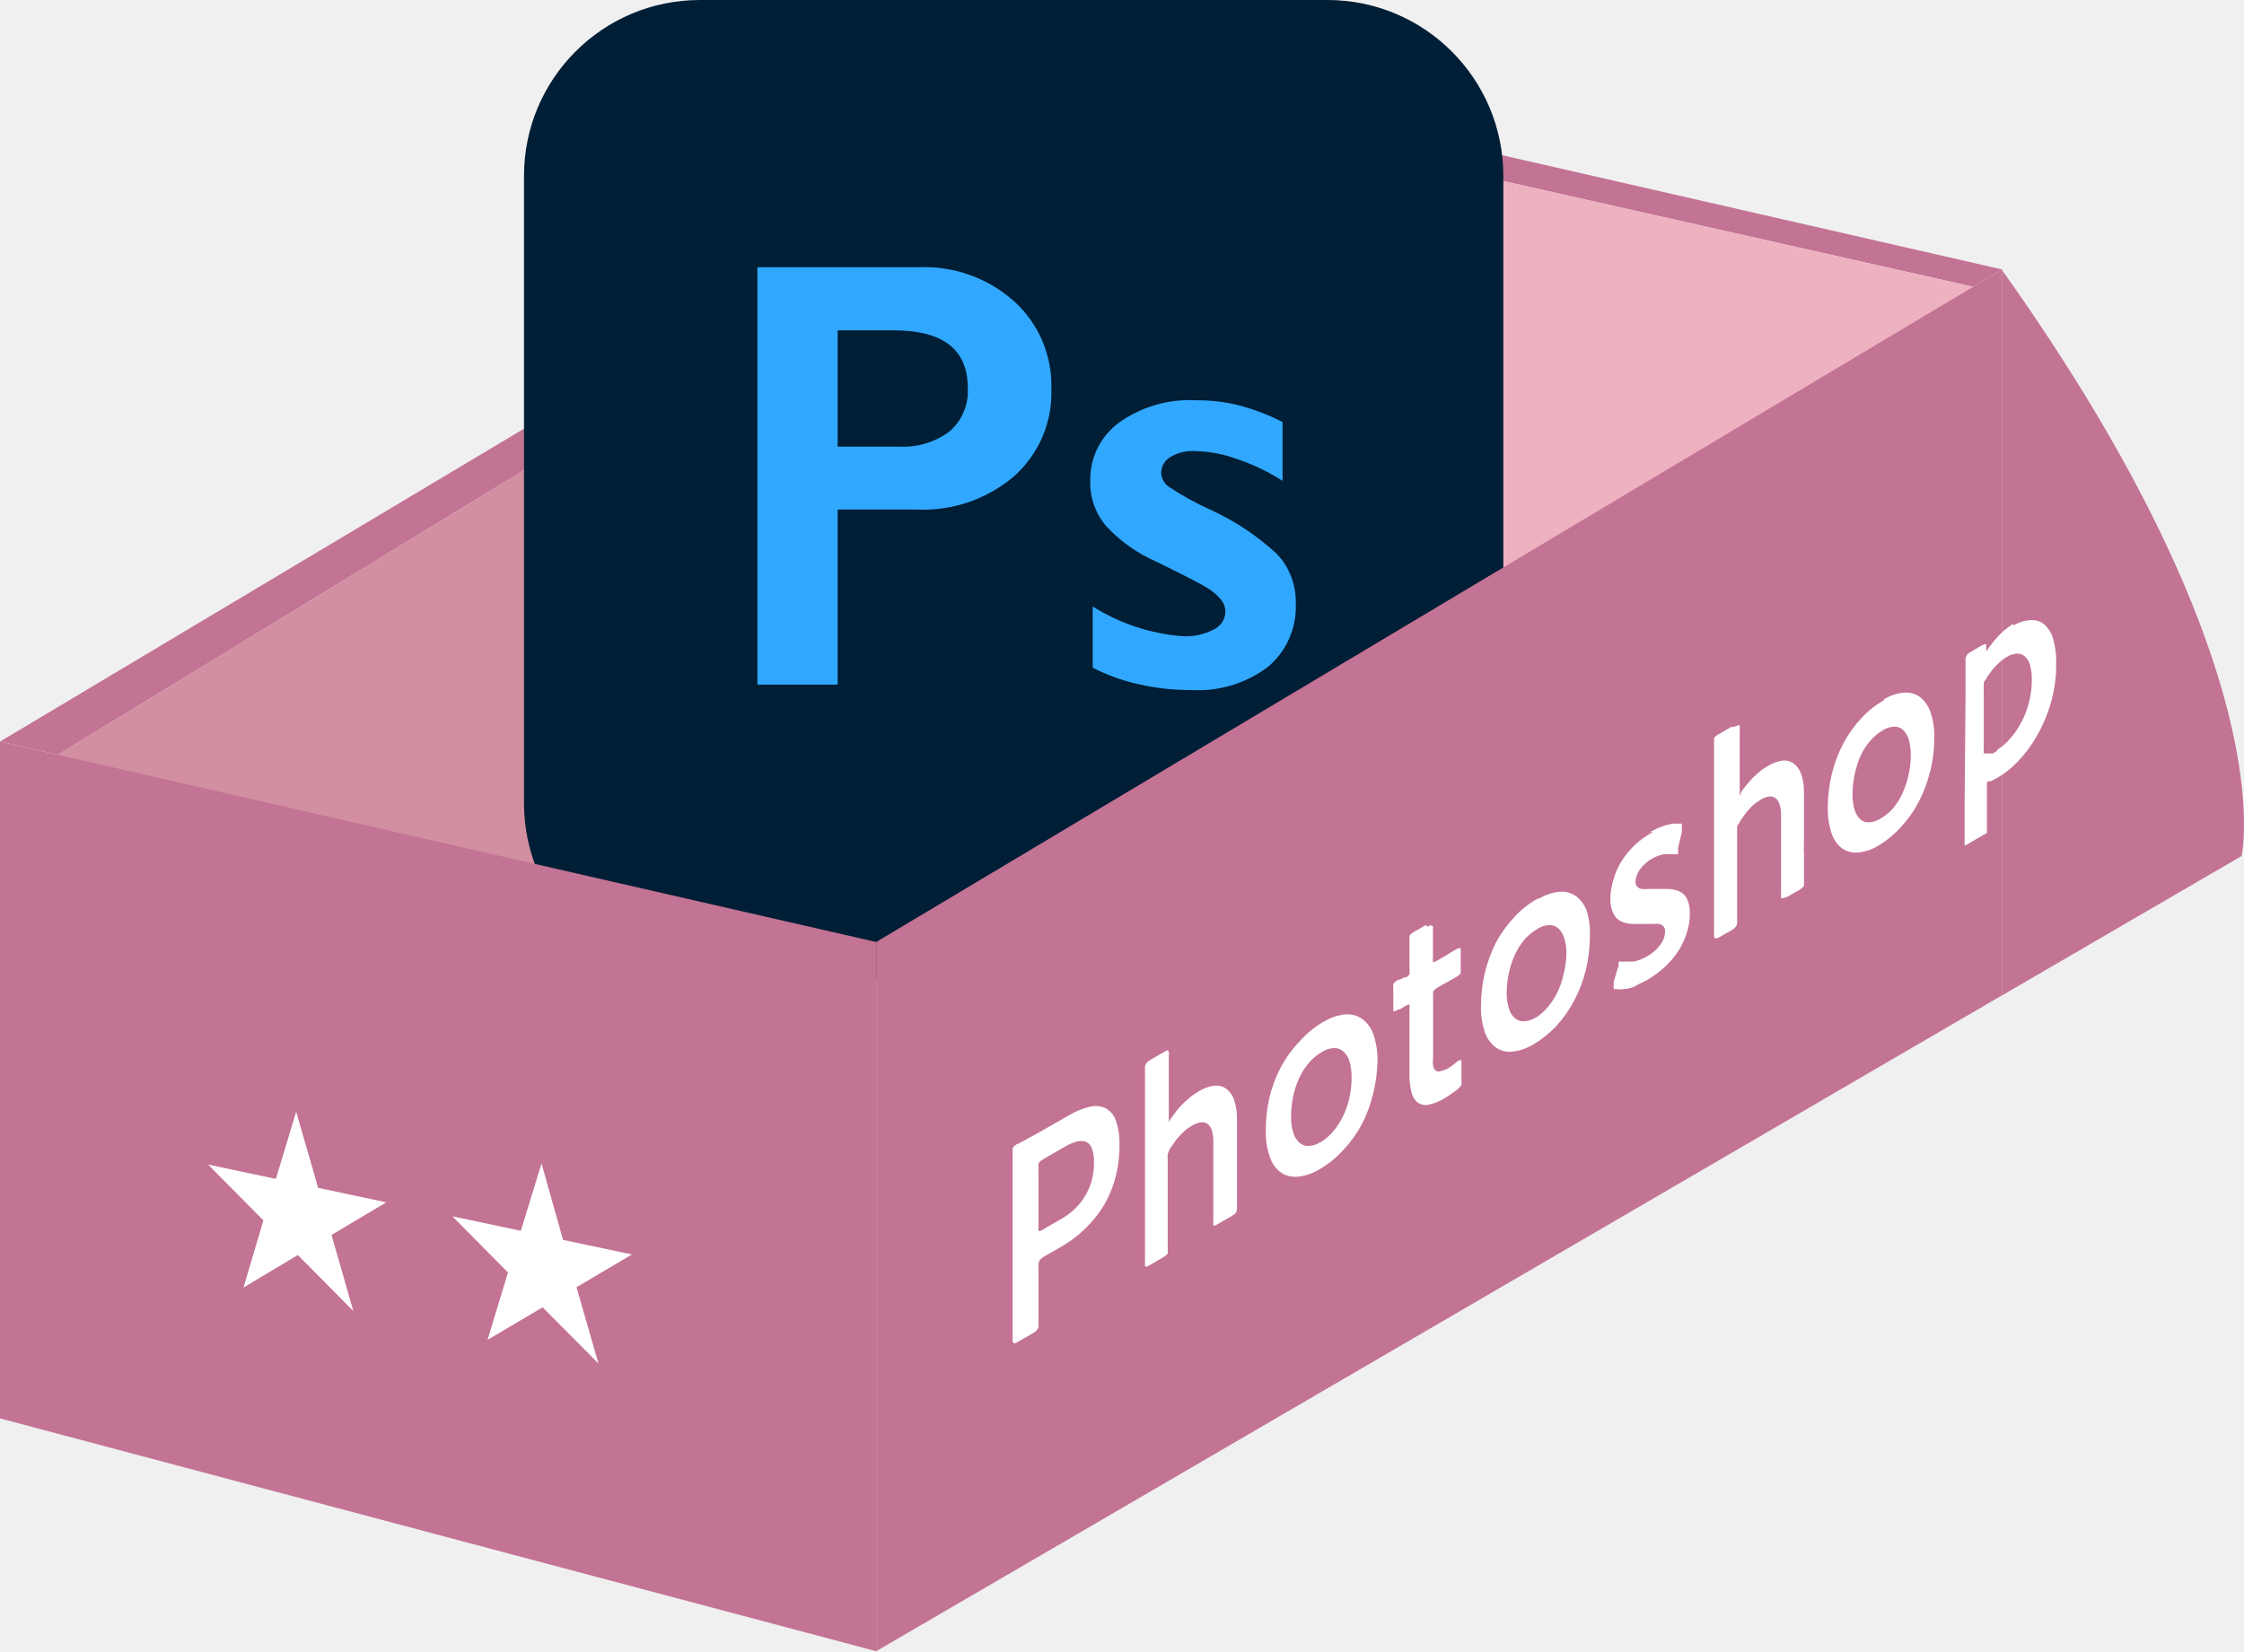
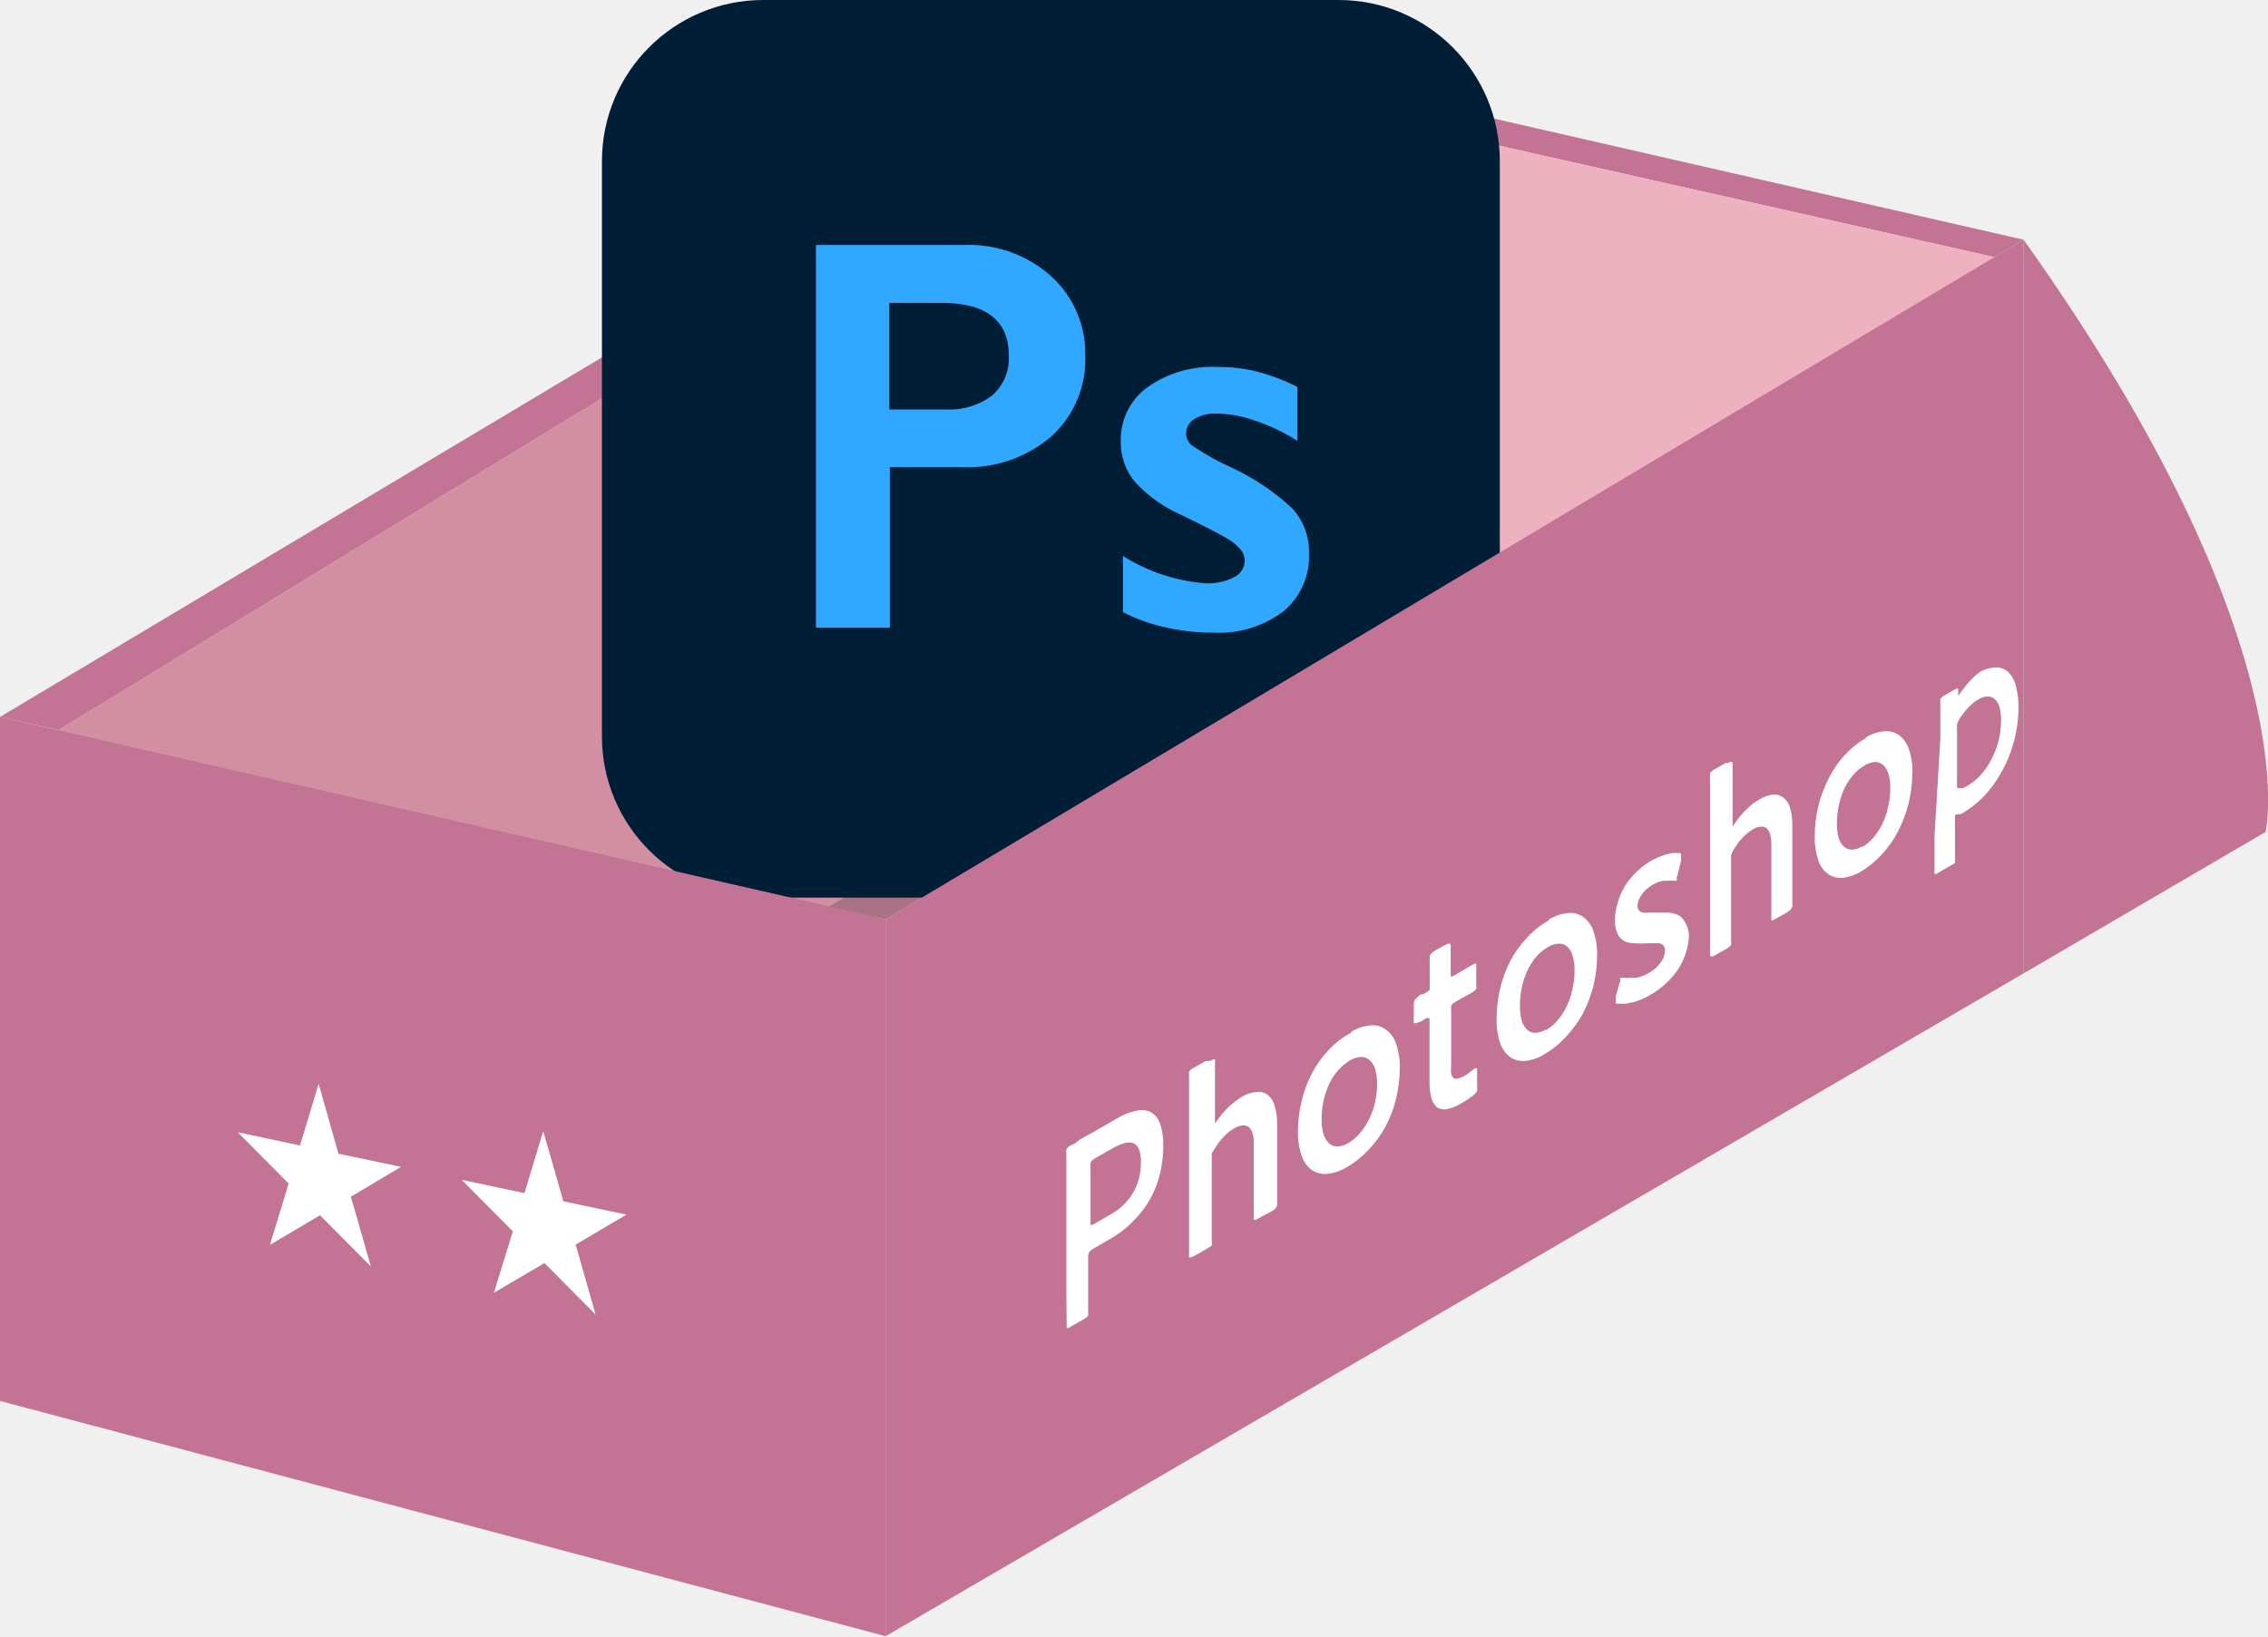
- <svg xmlns="http://www.w3.org/2000/svg" viewBox="0 0 120.55 88.73">
+ <svg xmlns="http://www.w3.org/2000/svg" viewBox="0 0 132.89 95.9">
  <defs>
    <style>.cls-1{fill:none;}.cls-2{fill:#c37394;}.cls-3{fill:#d18fa1;}.cls-4{fill:#eeb1c0;}.cls-5{fill:#aa7285;}.cls-6{fill:#001e36;}.cls-7{fill:#31a8ff;}.cls-8{isolation:isolate;}.cls-9{clip-path:url(#clip-path);}.cls-10{fill:#fff;}.cls-11{clip-path:url(#clip-path-2);}</style>
    <clipPath id="clip-path">
-       <polygon class="cls-1" points="33.99 73.67 11.25 68.8 11.13 58.73 33.92 63.54 33.99 73.67" />
+       <polygon class="cls-1" points="62.53 80.83 62.4 66.91 118.64 34.67 118.49 48.29 62.53 80.83" />
    </clipPath>
    <clipPath id="clip-path-2">
-       <polygon class="cls-1" points="54.42 75.19 54.28 61.26 110.53 29.02 110.38 42.64 54.42 75.19" />
+       <polygon class="cls-1" points="36.74 77.44 14.01 72.57 13.89 62.51 36.67 67.32 36.74 77.44" />
    </clipPath>
  </defs>
  <g id="レイヤー_2" data-name="レイヤー 2">
    <g id="About_Me" data-name="About Me">
      <g id="Photoshop">
-         <polygon class="cls-2" points="107.56 14.48 60.49 3.72 0 39.85 3.11 40.56 60.9 5.26 106 15.41 107.56 14.48" />
-         <polygon class="cls-3" points="60.9 5.26 60.9 39.85 3.11 74.38 3.11 40.56 60.9 5.26" />
-         <polygon class="cls-4" points="60.9 39.85 106 50 106 15.41 60.9 5.26 60.9 39.85" />
-         <polygon class="cls-5" points="60.9 39.85 43.91 50 47.07 50.62 64.06 40.56 60.9 39.85" />
-         <rect class="cls-6" x="28.15" width="52.61" height="52.61" rx="9.45" />
-         <path class="cls-7" d="M49.36,14.36a7.23,7.23,0,0,1,5.12,1.83,6.1,6.1,0,0,1,2,4.69,6,6,0,0,1-2,4.71,7.53,7.53,0,0,1-5.25,1.79H45v9.41H40.69V14.36ZM48.29,24a4.16,4.16,0,0,0,2.7-.8,2.85,2.85,0,0,0,1-2.35c0-2.07-1.32-3.1-4-3.1H45V24Z" />
-         <path class="cls-7" d="M64.26,21.51a9.18,9.18,0,0,1,2.33.28,11.58,11.58,0,0,1,2.31.89v3.16a10.93,10.93,0,0,0-2.41-1.16,7,7,0,0,0-2.29-.44,2.32,2.32,0,0,0-1.33.32,1,1,0,0,0-.49.91,1,1,0,0,0,.4.68A15.39,15.39,0,0,0,65,27.38a13.54,13.54,0,0,1,3.61,2.4,3.74,3.74,0,0,1,1,2.65,4.2,4.2,0,0,1-1.5,3.41A6.23,6.23,0,0,1,64,37.08a12.46,12.46,0,0,1-3-.35,10.42,10.42,0,0,1-2.3-.85V32.59a10.58,10.58,0,0,0,4.86,1.6,3.27,3.27,0,0,0,1.64-.36,1.08,1.08,0,0,0,.63-.95,1.05,1.05,0,0,0-.23-.65,2.89,2.89,0,0,0-.67-.59c-.3-.2-1.24-.69-2.81-1.46a8.06,8.06,0,0,1-2.68-1.89,3.59,3.59,0,0,1-.87-2.41,3.79,3.79,0,0,1,1.56-3.18A6.52,6.52,0,0,1,64.26,21.51Z" />
-         <polygon class="cls-2" points="47.07 88.73 0 76.22 0 39.85 47.07 50.62 47.07 88.73" />
-         <polygon class="cls-2" points="47.07 50.62 47.07 88.73 107.56 53.48 107.56 14.48 47.07 50.62" />
-         <path class="cls-2" d="M107.55,53.49,120.42,46s2.35-10.11-12.87-31.49" />
+         <polygon class="cls-2" points="118.57 14.05 66.68 2.18 0 42.02 3.43 42.8 67.14 3.88 116.86 15.07 118.57 14.05" />
+         <polygon class="cls-3" points="67.14 3.88 67.14 42.02 3.43 80.08 3.43 42.8 67.14 3.88" />
+         <polygon class="cls-4" points="67.14 42.02 116.86 53.21 116.86 15.07 67.14 3.88 67.14 42.02" />
+         <polygon class="cls-5" points="67.14 42.02 48.41 53.21 51.89 53.88 70.62 42.8 67.14 42.02" />
+         <rect class="cls-6" x="35.27" width="52.61" height="52.61" rx="9.45" />
+         <path class="cls-7" d="M56.48,14.36a7.21,7.21,0,0,1,5.11,1.83,6.11,6.11,0,0,1,2,4.69,6.07,6.07,0,0,1-2,4.71,7.53,7.53,0,0,1-5.25,1.79H52.14v9.41H47.81V14.36ZM55.4,24a4.17,4.17,0,0,0,2.71-.8,2.88,2.88,0,0,0,1-2.35q0-3.11-4-3.1h-3V24Z" />
+         <path class="cls-7" d="M71.38,21.51a9.11,9.11,0,0,1,2.32.28,11.89,11.89,0,0,1,2.32.89v3.16a11.15,11.15,0,0,0-2.41-1.16,7,7,0,0,0-2.3-.44,2.32,2.32,0,0,0-1.33.32,1,1,0,0,0-.48.91.92.92,0,0,0,.4.68,14.8,14.8,0,0,0,2.2,1.23,13.62,13.62,0,0,1,3.6,2.4,3.75,3.75,0,0,1,1,2.65,4.18,4.18,0,0,1-1.51,3.41,6.23,6.23,0,0,1-4.08,1.24,12.32,12.32,0,0,1-3-.35,10.33,10.33,0,0,1-2.31-.85V32.59a10.57,10.57,0,0,0,4.87,1.6,3.29,3.29,0,0,0,1.64-.36,1.08,1.08,0,0,0,.62-.95,1,1,0,0,0-.22-.65,3,3,0,0,0-.68-.59c-.3-.2-1.23-.69-2.81-1.46a8.06,8.06,0,0,1-2.68-1.89,3.59,3.59,0,0,1-.87-2.41,3.79,3.79,0,0,1,1.56-3.18A6.55,6.55,0,0,1,71.38,21.51Z" />
+         <polygon class="cls-2" points="51.89 95.9 0 82.11 0 42.02 51.89 53.88 51.89 95.9" />
+         <polygon class="cls-2" points="51.89 53.88 51.89 95.9 118.57 57.05 118.57 14.05 51.89 53.88" />
+         <path class="cls-2" d="M118.57,57.05l14.18-8.29s2.6-11.14-14.18-34.71" />
+         <g class="cls-8">
+           <g class="cls-9">
+             <path class="cls-10" d="M64.19,71.7a.67.67,0,0,1-.18.08.11.11,0,0,1-.11,0,.19.19,0,0,1,0-.11,1.09,1.09,0,0,1,0-.22l0-2.89a1.7,1.7,0,0,1,0-.24.38.38,0,0,1,0-.16A.41.41,0,0,1,64,68l.18-.12,1.14-.65A2.6,2.6,0,0,1,65.9,67a.85.85,0,0,1,.5,0,.63.63,0,0,1,.33.35,1.86,1.86,0,0,1,.12.75,3.66,3.66,0,0,1-.12,1,3.33,3.33,0,0,1-.37.86,3.64,3.64,0,0,1-.55.68,3.42,3.42,0,0,1-.69.51l-.93.54m-1.45-4.57a1.11,1.11,0,0,0-.16.12.45.45,0,0,0-.1.14.78.78,0,0,0,0,.18,1.55,1.55,0,0,0,0,.23c0,.21,0,.43,0,.65s0,.44,0,.65,0,.43,0,.63,0,.4,0,.59l0,4.64v1.6c0,.27,0,.51,0,.69v.34a.9.9,0,0,0,0,.18.12.12,0,0,0,0,.08.2.2,0,0,0,.11,0l.16-.09.74-.42.17-.11.1-.12a.58.58,0,0,0,0-.14,1.21,1.21,0,0,0,0-.2v-.33c0-.18,0-.42,0-.68s0-.55,0-.83,0-.54,0-.76v-.34a.92.92,0,0,1,0-.24.43.43,0,0,1,.05-.16.41.41,0,0,1,.1-.13l.18-.12.93-.54a6,6,0,0,0,1.41-1.09,5.8,5.8,0,0,0,1-1.33,6,6,0,0,0,.56-1.51,6.51,6.51,0,0,0,.17-1.59,3.63,3.63,0,0,0-.19-1.26,1.28,1.28,0,0,0-.54-.67,1.33,1.33,0,0,0-.85-.08,3.68,3.68,0,0,0-1.14.46l-1.2.69-.47.26-.5.28L63,67l-.21.11" />
+             <path class="cls-10" d="M70.63,62.19l-.69.39a1.11,1.11,0,0,0-.16.11.41.41,0,0,0-.11.12.46.46,0,0,0,0,.14,1.21,1.21,0,0,0,0,.2v.26c0,.15,0,.33,0,.53s0,.42,0,.64,0,.41,0,.58l0,6.24v1.23c0,.2,0,.39,0,.53v.26a.92.92,0,0,0,0,.19.12.12,0,0,0,0,.08.12.12,0,0,0,.1,0A.63.63,0,0,0,70,73.6l.68-.39.17-.11A.53.53,0,0,0,71,73a.34.34,0,0,0,0-.14.62.62,0,0,0,0-.2s0-.12,0-.26,0-.32,0-.52,0-.42,0-.63,0-.42,0-.58l0-2.59c0-.08,0-.15,0-.22s0-.13,0-.19,0-.12.08-.19l.13-.22c.09-.14.18-.26.27-.38a2.8,2.8,0,0,1,.28-.31,3.08,3.08,0,0,1,.27-.25,2.2,2.2,0,0,1,.28-.18,1.22,1.22,0,0,1,.5-.18.5.5,0,0,1,.36.1.72.72,0,0,1,.22.36,1.89,1.89,0,0,1,.07.57l0,2.23c0,.17,0,.37,0,.58v.64c0,.2,0,.39,0,.53v.27a.9.9,0,0,0,0,.18.12.12,0,0,0,0,.08h.1l.17-.09L74.5,71a.83.83,0,0,0,.17-.11.33.33,0,0,0,.1-.11.39.39,0,0,0,.06-.15,1.21,1.21,0,0,0,0-.2v-.26c0-.14,0-.32,0-.52s0-.42,0-.63,0-.41,0-.58V65.76a3.27,3.27,0,0,0-.16-1,1.2,1.2,0,0,0-.41-.61A1,1,0,0,0,73.6,64a2,2,0,0,0-.83.28c-.14.09-.29.19-.42.29a4.36,4.36,0,0,0-.4.35,4.73,4.73,0,0,0-.37.4l-.33.44-.06.09,0,.07,0,0,0,0h0s0,0,0,0a.64.64,0,0,1,0-.09V63.17c0-.2,0-.39,0-.53v-.27a.44.44,0,0,0,0-.18.11.11,0,0,0,0-.09.15.15,0,0,0-.11,0,.59.59,0,0,0-.16.08" />
+             <path class="cls-10" d="M79,67a1.36,1.36,0,0,1-.62.2.75.75,0,0,1-.49-.17,1.21,1.21,0,0,1-.33-.53,2.66,2.66,0,0,1-.12-.86,5.29,5.29,0,0,1,.1-1.06,4.68,4.68,0,0,1,.32-1,3.46,3.46,0,0,1,.52-.82,3,3,0,0,1,.72-.61,1.31,1.31,0,0,1,.63-.2.69.69,0,0,1,.5.17,1.12,1.12,0,0,1,.34.52,3.06,3.06,0,0,1,.12.88,4.83,4.83,0,0,1-.12,1.08,4.65,4.65,0,0,1-.35,1,4.19,4.19,0,0,1-.53.81A2.88,2.88,0,0,1,79,67m.16-6.47a5,5,0,0,0-1.3,1,6.21,6.21,0,0,0-1,1.4,6.78,6.78,0,0,0-.6,1.65,7.45,7.45,0,0,0-.21,1.77,4.09,4.09,0,0,0,.23,1.42,1.68,1.68,0,0,0,.6.82,1.39,1.39,0,0,0,.91.21,2.79,2.79,0,0,0,1.14-.4,5.49,5.49,0,0,0,1.25-1,6.15,6.15,0,0,0,1-1.37,6.79,6.79,0,0,0,.62-1.63,7.73,7.73,0,0,0,.22-1.81,4.11,4.11,0,0,0-.22-1.42,1.71,1.71,0,0,0-.61-.84,1.32,1.32,0,0,0-.9-.23,2.54,2.54,0,0,0-1.14.39" />
+             <path class="cls-10" d="M84.73,55.35l-.64.36a1.11,1.11,0,0,0-.16.11.33.33,0,0,0-.1.11.39.39,0,0,0-.06.15,1.15,1.15,0,0,0,0,.2v.19c0,.1,0,.23,0,.37s0,.29,0,.44v.59l0,.13a.27.27,0,0,1-.07.08l-.11.08-.11.06-.11.06-.11,0-.08.05L83,58.5a.41.41,0,0,0-.11.12.75.75,0,0,0-.05.16c0,.07,0,.15,0,.24v.62a1.18,1.18,0,0,0,0,.22.16.16,0,0,0,0,.11H83l.18-.09.07,0,.1-.06.11-.08.12-.06a.25.25,0,0,1,.11,0,.08.08,0,0,1,.07,0,.19.19,0,0,1,0,.1s0,.1,0,.18v3.41a3.74,3.74,0,0,0,.1.95,1.05,1.05,0,0,0,.32.56.75.75,0,0,0,.59.13,2.58,2.58,0,0,0,.88-.36l.16-.09.16-.11a.91.91,0,0,0,.16-.11l.15-.1a1.36,1.36,0,0,0,.17-.16.41.41,0,0,0,.1-.14.53.53,0,0,0,0-.18,1.54,1.54,0,0,0,0-.24v-.62a.81.81,0,0,0,0-.17.27.27,0,0,0,0-.11.05.05,0,0,0-.05,0,.09.09,0,0,0-.08,0l-.1.07-.14.11-.16.12a.82.82,0,0,1-.17.11,1.25,1.25,0,0,1-.39.17.31.31,0,0,1-.27,0,.44.44,0,0,1-.16-.25,2.2,2.2,0,0,1,0-.5v-3.1a1.77,1.77,0,0,1,0-.24.43.43,0,0,1,0-.16.41.41,0,0,1,.1-.13l.18-.12.23-.13.18-.1.2-.11.18-.1.12-.07.18-.12a.29.29,0,0,0,.1-.12.34.34,0,0,0,0-.16,1.41,1.41,0,0,0,0-.22V56.8a1.22,1.22,0,0,0,0-.21c0-.06,0-.09,0-.1a.09.09,0,0,0-.1,0,.5.5,0,0,0-.18.09l-.13.07-.18.11-.2.12-.17.1-.31.18-.14.07s-.06,0-.08,0,0,0,0-.08S85,57,85,57s0-.27,0-.42v-.45c0-.13,0-.26,0-.36v-.19a.74.74,0,0,0,0-.18.11.11,0,0,0-.05-.09.12.12,0,0,0-.1,0,.59.59,0,0,0-.16.08" />
+             <path class="cls-10" d="M90.58,60.34a1.22,1.22,0,0,1-.61.19.63.63,0,0,1-.48-.17,1.08,1.08,0,0,1-.32-.52,3,3,0,0,1-.11-.86,5.36,5.36,0,0,1,.1-1.06,4.6,4.6,0,0,1,.32-1,3.78,3.78,0,0,1,.51-.82,2.66,2.66,0,0,1,.71-.59,1.31,1.31,0,0,1,.62-.2.73.73,0,0,1,.5.16,1.11,1.11,0,0,1,.32.53,2.73,2.73,0,0,1,.12.87A4.84,4.84,0,0,1,92.13,58a4.36,4.36,0,0,1-.34,1,4.19,4.19,0,0,1-.53.81,2.61,2.61,0,0,1-.68.57m.18-6.44a5,5,0,0,0-1.27,1,6.14,6.14,0,0,0-1,1.39,7.46,7.46,0,0,0-.6,1.64,7.91,7.91,0,0,0-.2,1.76,4.07,4.07,0,0,0,.21,1.41,1.73,1.73,0,0,0,.59.82,1.37,1.37,0,0,0,.9.22,2.67,2.67,0,0,0,1.12-.4,5.3,5.3,0,0,0,1.23-1,6.65,6.65,0,0,0,1-1.36,7.87,7.87,0,0,0,.62-1.62,7.65,7.65,0,0,0,.22-1.8,4.13,4.13,0,0,0-.21-1.42,1.76,1.76,0,0,0-.59-.83,1.35,1.35,0,0,0-.89-.24,2.7,2.7,0,0,0-1.13.38" />
+             <path class="cls-10" d="M96.92,50.35a5,5,0,0,0-1,.72,4.77,4.77,0,0,0-.71.86,4.1,4.1,0,0,0-.43,1,3.27,3.27,0,0,0-.15,1,1.66,1.66,0,0,0,.17.85.91.91,0,0,0,.44.41,1.74,1.74,0,0,0,.61.1,4.79,4.79,0,0,0,.65,0,3,3,0,0,1,.4,0,1.19,1.19,0,0,1,.34,0,.47.47,0,0,1,.23.13.37.37,0,0,1,.09.27,1.22,1.22,0,0,1-.07.38,1.27,1.27,0,0,1-.2.36,1.87,1.87,0,0,1-.3.33,2.37,2.37,0,0,1-.4.28,2,2,0,0,1-.36.17,1.86,1.86,0,0,1-.37.1l-.35,0a1,1,0,0,1-.31,0H95l-.06,0,0,.08a.61.61,0,0,0,0,.12l-.06.16-.2.7,0,.1a.29.29,0,0,0,0,.09s0,.05,0,.07v.06a.19.19,0,0,0,0,.08.09.09,0,0,0,0,.06l.07,0,.09,0h.41l.45-.09a3.58,3.58,0,0,0,.49-.17,4.09,4.09,0,0,0,.51-.26,4.89,4.89,0,0,0,1.58-1.43,3.85,3.85,0,0,0,.49-1,3.4,3.4,0,0,0,.19-1.11A1.65,1.65,0,0,0,98.7,54a.83.83,0,0,0-.42-.39,1.62,1.62,0,0,0-.58-.12c-.21,0-.43,0-.64,0l-.43,0a1.3,1.3,0,0,1-.35,0,.42.42,0,0,1-.24-.12.37.37,0,0,1-.09-.26,1.07,1.07,0,0,1,.06-.35,1.86,1.86,0,0,1,.19-.33,1.36,1.36,0,0,1,.28-.31,2.42,2.42,0,0,1,.36-.27l.31-.15.31-.08.28,0a1.14,1.14,0,0,1,.27,0h.18l0,0a.13.13,0,0,0,.06,0l0-.08,0-.12a1.54,1.54,0,0,1,.05-.17l.2-.81,0-.1s0-.06,0-.08,0-.05,0-.07v-.05a.22.22,0,0,0,0-.09.12.12,0,0,0-.05-.05.09.09,0,0,0-.07,0l-.11,0-.32,0-.37.09-.41.15a3.51,3.51,0,0,0-.43.22" />
+             <path class="cls-10" d="M101.12,44.71l-.66.38a1.11,1.11,0,0,0-.16.11.52.52,0,0,0-.1.11.58.58,0,0,0,0,.14,1.21,1.21,0,0,0,0,.2v.78c0,.2,0,.42,0,.63v.58l0,6.16v.58c0,.21,0,.43,0,.63s0,.39,0,.53v.26a.87.87,0,0,0,0,.18.12.12,0,0,0,.05.08h.1a1.18,1.18,0,0,0,.16-.08l.66-.38a1.11,1.11,0,0,0,.16-.11.35.35,0,0,0,.1-.11.58.58,0,0,0,0-.14,1.12,1.12,0,0,0,0-.2s0-.12,0-.25v-.52c0-.2,0-.42,0-.62v-.58l0-2.55a1.55,1.55,0,0,1,0-.22,1.62,1.62,0,0,1,0-.19,1.42,1.42,0,0,1,.08-.18,1.64,1.64,0,0,1,.12-.22l.26-.37q.14-.17.27-.3a2.91,2.91,0,0,1,.27-.24,2,2,0,0,1,.26-.18,1,1,0,0,1,.49-.17.43.43,0,0,1,.34.1.7.7,0,0,1,.2.36,1.93,1.93,0,0,1,.07.57v2.2c0,.16,0,.37,0,.58s0,.42,0,.63,0,.38,0,.52v.26a.87.87,0,0,0,0,.18.12.12,0,0,0,0,.08.09.09,0,0,0,.1,0l.16-.08.65-.37.16-.11a.5.5,0,0,0,.1-.11.67.67,0,0,0,.06-.15,1.09,1.09,0,0,0,0-.19v-.26c0-.14,0-.32,0-.51V51l0-2.65a3.62,3.62,0,0,0-.13-1,1.21,1.21,0,0,0-.39-.6.9.9,0,0,0-.61-.18,1.89,1.89,0,0,0-.79.28,3.62,3.62,0,0,0-.41.27,4,4,0,0,0-.38.34,3.33,3.33,0,0,0-.36.39c-.11.14-.22.28-.32.43l-.06.09-.05.06,0,0,0,0s0,0,0,0a.05.05,0,0,1,0,0,.64.64,0,0,1,0-.09v-1.4c0-.17,0-.37,0-.58s0-.43,0-.64,0-.39,0-.53,0-.24,0-.26a.74.74,0,0,0,0-.18s0-.08-.05-.09a.16.16,0,0,0-.1,0l-.16.08" />
+             <path class="cls-10" d="M109.11,49.61a1.19,1.19,0,0,1-.6.19.67.67,0,0,1-.47-.18,1.09,1.09,0,0,1-.31-.52,3,3,0,0,1-.1-.85,5.07,5.07,0,0,1,.42-2,3.64,3.64,0,0,1,.51-.8,2.47,2.47,0,0,1,.7-.59,1.29,1.29,0,0,1,.6-.2.68.68,0,0,1,.48.18,1.09,1.09,0,0,1,.31.52,3,3,0,0,1,.11.87,4.82,4.82,0,0,1-.13,1.07,4.46,4.46,0,0,1-.34,1,4,4,0,0,1-.52.79,2.66,2.66,0,0,1-.66.56m.22-6.39a5.13,5.13,0,0,0-1.25,1,6,6,0,0,0-.94,1.38,7.4,7.4,0,0,0-.6,1.61,7.9,7.9,0,0,0-.21,1.75,4.28,4.28,0,0,0,.2,1.4,1.6,1.6,0,0,0,.57.82,1.29,1.29,0,0,0,.87.23,2.64,2.64,0,0,0,1.09-.38,5.37,5.37,0,0,0,1.21-1,6.18,6.18,0,0,0,.94-1.34,7.45,7.45,0,0,0,.84-3.39,4,4,0,0,0-.19-1.4,1.72,1.72,0,0,0-.57-.84,1.29,1.29,0,0,0-.87-.24,2.45,2.45,0,0,0-1.09.36" />
+             <path class="cls-10" d="M115.39,46l-.13.07-.12.06-.11.06-.1,0-.16,0a.17.17,0,0,1-.1,0,.27.27,0,0,1,0-.12,1.22,1.22,0,0,1,0-.21l0-3a1.38,1.38,0,0,1,0-.22.58.58,0,0,1,0-.19,1,1,0,0,1,.08-.19,1.64,1.64,0,0,1,.12-.22l.24-.32a2.26,2.26,0,0,1,.25-.28,3.2,3.2,0,0,1,.27-.25,1.73,1.73,0,0,1,.28-.19,1.08,1.08,0,0,1,.54-.18.64.64,0,0,1,.43.15,1,1,0,0,1,.28.49,2.73,2.73,0,0,1,.09.82,4.91,4.91,0,0,1-.6,2.29,4.24,4.24,0,0,1-.6.86,3,3,0,0,1-.69.57m.91-6.79a2.78,2.78,0,0,0-.41.29,3.33,3.33,0,0,0-.39.36c-.12.13-.24.27-.35.41a4.48,4.48,0,0,0-.32.44l-.06.07s0,0,0,.06l0,0,0,0h0l0,0s0-.05,0-.08a.34.34,0,0,1,0-.11c0-.08,0-.14,0-.19s0-.08,0-.1h-.09l-.15.07-.55.32-.16.1-.1.11a.58.58,0,0,0,0,.14,1.21,1.21,0,0,0,0,.2v2L113.35,49c0,.16,0,.36,0,.57s0,.43,0,.63,0,.38,0,.52v.26a.48.48,0,0,0,0,.18s0,.07.05.08h.09l.16-.08.64-.37a.74.74,0,0,0,.16-.11.35.35,0,0,0,.1-.11.34.34,0,0,0,0-.14,1.12,1.12,0,0,0,0-.2v-.77c0-.19,0-.41,0-.61s0-.41,0-.57v-.08a1,1,0,0,1,0-.18.51.51,0,0,1,0-.13.19.19,0,0,1,0-.09.22.22,0,0,1,.09-.07l0,0,0,0,0,0h0l.1,0,.11,0,.11-.06.11-.06a5.92,5.92,0,0,0,1.16-.92,6.9,6.9,0,0,0,1-1.36,7.68,7.68,0,0,0,.74-1.75,7.87,7.87,0,0,0,.3-2.06,4.87,4.87,0,0,0-.15-1.31,1.69,1.69,0,0,0-.45-.82,1,1,0,0,0-.72-.27,2,2,0,0,0-1,.3" />
+           </g>
+         </g>
        <g id="星">
          <g class="cls-8">
-             <g class="cls-9">
-               <polyline class="cls-10" points="29.09 62.52 30.25 66.63 33.95 67.41 30.97 69.17 32.15 73.27 29.15 70.25 26.19 72 27.29 68.38 24.3 65.36 27.98 66.14 29.09 62.52" />
-               <polyline class="cls-10" points="15.91 59.74 17.09 63.83 20.75 64.61 17.81 66.36 18.98 70.45 16 67.44 13.08 69.19 14.15 65.58 11.18 62.58 14.82 63.35 15.91 59.74" />
+             <g class="cls-11">
+               <polyline class="cls-10" points="31.83 66.3 33.01 70.41 36.7 71.19 33.73 72.95 34.9 77.05 31.9 74.03 28.94 75.77 30.05 72.17 27.05 69.15 30.73 69.93 31.83 66.3" />
+               <polyline class="cls-10" points="18.67 63.52 19.83 67.62 23.5 68.39 20.56 70.14 21.73 74.23 18.75 71.23 15.82 72.96 16.91 69.37 13.93 66.36 17.58 67.14 18.67 63.52" />
            </g>
-           </g>
-         </g>
-         <g class="cls-8">
-           <g class="cls-11">
-             <path class="cls-10" d="M56.08,66.05l-.18.09a.14.14,0,0,1-.11,0,.15.15,0,0,1,0-.1,1.18,1.18,0,0,1,0-.22l0-2.9a.83.83,0,0,1,0-.23.42.42,0,0,1,0-.17.45.45,0,0,1,.11-.13l.18-.12,1.13-.65a2.6,2.6,0,0,1,.61-.27.84.84,0,0,1,.5,0,.58.58,0,0,1,.33.34,1.89,1.89,0,0,1,.12.75,3.78,3.78,0,0,1-.12,1,3.42,3.42,0,0,1-.37.85,3.28,3.28,0,0,1-.55.68,3.66,3.66,0,0,1-.68.51l-.94.54m-1.44-4.57-.17.12a.71.71,0,0,0-.1.14.78.78,0,0,0,0,.18,1.77,1.77,0,0,0,0,.24c0,.21,0,.43,0,.64s0,.44,0,.65,0,.43,0,.63,0,.4,0,.59l0,4.64v1.6c0,.27,0,.51,0,.7v.33a.74.74,0,0,0,0,.18.12.12,0,0,0,.05.08.14.14,0,0,0,.11,0l.17-.09.73-.42.17-.11a.35.35,0,0,0,.1-.12.35.35,0,0,0,.06-.14,1.21,1.21,0,0,0,0-.2s0-.15,0-.33,0-.42,0-.68,0-.55,0-.83,0-.54,0-.75v-.35a1.4,1.4,0,0,1,0-.23.42.42,0,0,1,.05-.17.33.33,0,0,1,.11-.13,1.11,1.11,0,0,1,.18-.12L57,67a6.45,6.45,0,0,0,1.41-1.09,6.06,6.06,0,0,0,1-1.33,5.91,5.91,0,0,0,.56-1.5,6.56,6.56,0,0,0,.17-1.59,3.65,3.65,0,0,0-.19-1.27,1.22,1.22,0,0,0-.54-.66,1.25,1.25,0,0,0-.85-.09,3.73,3.73,0,0,0-1.13.46l-1.21.69-.47.27-.5.27a4.37,4.37,0,0,1-.4.22l-.2.11" />
-             <path class="cls-10" d="M62.52,56.54l-.68.39-.17.11a.53.53,0,0,0-.1.12.35.35,0,0,0-.06.14,1.27,1.27,0,0,0,0,.2v.27c0,.14,0,.32,0,.53s0,.42,0,.63,0,.42,0,.59l0,6.24V67c0,.21,0,.39,0,.53v.27a.74.74,0,0,0,0,.18.12.12,0,0,0,0,.08h.11l.17-.09.67-.39.17-.11a.38.38,0,0,0,.1-.12.34.34,0,0,0,0-.14.62.62,0,0,0,0-.2s0-.12,0-.26,0-.32,0-.52,0-.42,0-.63,0-.41,0-.58l0-2.58a1.5,1.5,0,0,1,0-.22.71.71,0,0,1,0-.2,1,1,0,0,1,.08-.19c0-.06.07-.14.12-.22l.27-.38.28-.31.27-.25.28-.18a1.22,1.22,0,0,1,.5-.18.47.47,0,0,1,.36.1.72.72,0,0,1,.22.36,2,2,0,0,1,.07.58v2.22c0,.17,0,.37,0,.59v.63c0,.21,0,.39,0,.54v.26a.74.74,0,0,0,0,.18.12.12,0,0,0,0,.08.2.2,0,0,0,.11,0l.16-.09.68-.39.17-.11a.37.37,0,0,0,.15-.26,1.09,1.09,0,0,0,0-.19v-.26c0-.14,0-.33,0-.53s0-.42,0-.63,0-.41,0-.58V60.11a3.07,3.07,0,0,0-.15-1,1.25,1.25,0,0,0-.42-.6.9.9,0,0,0-.63-.17,2.07,2.07,0,0,0-.83.29,3.83,3.83,0,0,0-.42.28c-.14.11-.27.23-.4.35s-.25.26-.37.4l-.33.45-.06.08a.18.18,0,0,1,0,.07s0,0,0,0l0,0h-.05l0,0s0-.05,0-.09V57.53c0-.21,0-.4,0-.54v-.27a.44.44,0,0,0,0-.18s0-.07-.05-.08a.09.09,0,0,0-.1,0,.63.63,0,0,0-.17.08" />
-             <path class="cls-10" d="M70.93,61.38a1.31,1.31,0,0,1-.63.2.7.7,0,0,1-.49-.17,1.15,1.15,0,0,1-.33-.53,2.66,2.66,0,0,1-.12-.86,5.36,5.36,0,0,1,.1-1.06,5,5,0,0,1,.32-1,3.65,3.65,0,0,1,.52-.83,2.86,2.86,0,0,1,.73-.61,1.36,1.36,0,0,1,.62-.2.69.69,0,0,1,.5.17,1.12,1.12,0,0,1,.34.52,3.12,3.12,0,0,1,.12.88A4.92,4.92,0,0,1,72.49,59a4.38,4.38,0,0,1-.35,1,3.91,3.91,0,0,1-.53.81,2.84,2.84,0,0,1-.68.58m.14-6.47A5.4,5.4,0,0,0,69.78,56a6.21,6.21,0,0,0-1,1.4,6.94,6.94,0,0,0-.6,1.65A7.58,7.58,0,0,0,68,60.78a3.83,3.83,0,0,0,.23,1.42,1.63,1.63,0,0,0,.6.82,1.4,1.4,0,0,0,.91.21,2.83,2.83,0,0,0,1.15-.4,5.14,5.14,0,0,0,1.24-1,6.33,6.33,0,0,0,1-1.36,7,7,0,0,0,.62-1.64A7.67,7.67,0,0,0,74,57a4.15,4.15,0,0,0-.22-1.42,1.72,1.72,0,0,0-.61-.83,1.39,1.39,0,0,0-.91-.24,2.76,2.76,0,0,0-1.14.39" />
-             <path class="cls-10" d="M76.62,49.7l-.64.36-.16.11a.38.38,0,0,0-.1.12.29.29,0,0,0,0,.14,1.12,1.12,0,0,0,0,.2,1.88,1.88,0,0,0,0,.19v.37c0,.14,0,.29,0,.44s0,.28,0,.4a1,1,0,0,1,0,.19.28.28,0,0,1,0,.13.18.18,0,0,1-.07.08.53.53,0,0,1-.11.09l-.11,0-.11.06-.11.06-.08,0-.18.12a.35.35,0,0,0-.1.12.43.43,0,0,0,0,.16,1.77,1.77,0,0,0,0,.24V54a1.35,1.35,0,0,0,0,.22c0,.06,0,.09,0,.11a.09.09,0,0,0,.1,0,.5.5,0,0,0,.18-.09l.07,0,.1-.06.11-.07.12-.07a.28.28,0,0,1,.12-.05.06.06,0,0,1,.07,0s0,0,0,.09a.87.87,0,0,1,0,.18v3.41a3.74,3.74,0,0,0,.1,1,1,1,0,0,0,.32.56.73.73,0,0,0,.58.14,2.74,2.74,0,0,0,.88-.35l.16-.1.16-.11.16-.11.16-.11.17-.16a.71.71,0,0,0,.1-.14.48.48,0,0,0,0-.18,1.4,1.4,0,0,0,0-.23v-.62a1,1,0,0,0,0-.18.25.25,0,0,0,0-.1.05.05,0,0,0-.05,0l-.09,0-.08.06-.14.11-.17.13-.16.11a1.46,1.46,0,0,1-.39.16.38.38,0,0,1-.28,0,.47.47,0,0,1-.16-.26,2.14,2.14,0,0,1,0-.5v-3.1a.83.83,0,0,1,0-.23.69.69,0,0,1,0-.17.45.45,0,0,1,.11-.13.83.83,0,0,1,.17-.12l.23-.13.18-.1.2-.11.18-.1.12-.07.18-.11a.6.6,0,0,0,.11-.12.75.75,0,0,0,0-.16,1.55,1.55,0,0,0,0-.23v-.64a1.28,1.28,0,0,0,0-.22s0-.09,0-.1,0,0-.1,0a.59.59,0,0,0-.18.09l-.13.07-.18.11-.19.12-.18.1-.31.18-.14.07a.11.11,0,0,1-.08,0,.19.19,0,0,1,0-.09.87.87,0,0,1,0-.18c0-.13,0-.28,0-.43v-.44c0-.14,0-.27,0-.37v-.19a.87.87,0,0,0,0-.18.1.1,0,0,0-.06-.08s0,0-.1,0a1.18,1.18,0,0,0-.16.08" />
-             <path class="cls-10" d="M82.48,54.69a1.23,1.23,0,0,1-.62.19.65.65,0,0,1-.48-.17,1,1,0,0,1-.32-.52,2.66,2.66,0,0,1-.12-.86,5.19,5.19,0,0,1,.11-1,4.42,4.42,0,0,1,.32-1,3.55,3.55,0,0,1,.51-.82,2.74,2.74,0,0,1,.72-.6,1.25,1.25,0,0,1,.62-.2.69.69,0,0,1,.49.17,1.19,1.19,0,0,1,.32.52,2.79,2.79,0,0,1,.12.88A4.84,4.84,0,0,1,84,52.34a4.36,4.36,0,0,1-.34,1,3.83,3.83,0,0,1-.53.8,2.75,2.75,0,0,1-.67.57m.18-6.44a4.92,4.92,0,0,0-1.28,1,6.48,6.48,0,0,0-1,1.39,7.65,7.65,0,0,0-.6,1.64,8,8,0,0,0-.2,1.76,4,4,0,0,0,.21,1.41,1.68,1.68,0,0,0,.59.82,1.31,1.31,0,0,0,.9.22,2.79,2.79,0,0,0,1.12-.39,5.61,5.61,0,0,0,1.24-1,6.35,6.35,0,0,0,.95-1.36,7.15,7.15,0,0,0,.62-1.62,7.58,7.58,0,0,0,.22-1.8A4.07,4.07,0,0,0,85.26,49a1.74,1.74,0,0,0-.59-.84,1.35,1.35,0,0,0-.89-.24,2.61,2.61,0,0,0-1.12.38" />
-             <path class="cls-10" d="M88.81,44.7a5,5,0,0,0-1,.72,4.83,4.83,0,0,0-.71.87,3.86,3.86,0,0,0-.43,1,3.65,3.65,0,0,0-.16,1,1.72,1.72,0,0,0,.18.84.89.89,0,0,0,.45.41,1.68,1.68,0,0,0,.6.11c.21,0,.44,0,.64,0l.42,0a1.61,1.61,0,0,1,.33,0,.35.35,0,0,1,.23.13.36.36,0,0,1,.09.26,1.34,1.34,0,0,1-.07.39,1.62,1.62,0,0,1-.2.36,2.24,2.24,0,0,1-.3.32,2.14,2.14,0,0,1-.39.28,3.14,3.14,0,0,1-.37.18,2.54,2.54,0,0,1-.37.1l-.35,0a1.46,1.46,0,0,1-.31,0l-.07,0H87l0,0a.08.08,0,0,0-.05.05.16.16,0,0,0,0,.08.73.73,0,0,0,0,.12,1.38,1.38,0,0,0-.06.16l-.2.69,0,.1a.29.29,0,0,0,0,.09.64.64,0,0,1,0,.07V53a.25.25,0,0,0,0,.09.21.21,0,0,0,0,.06l.07,0,.1,0a1.34,1.34,0,0,0,.4,0,2.56,2.56,0,0,0,.45-.09A3.17,3.17,0,0,0,88,52.9a5,5,0,0,0,.52-.26,5.41,5.41,0,0,0,.85-.62,4.64,4.64,0,0,0,.72-.81,3.88,3.88,0,0,0,.5-1,3.4,3.4,0,0,0,.19-1.11,1.8,1.8,0,0,0-.16-.82.85.85,0,0,0-.43-.39,1.54,1.54,0,0,0-.58-.12c-.21,0-.43,0-.64,0l-.42,0a1.86,1.86,0,0,1-.36,0,.46.46,0,0,1-.24-.12.41.41,0,0,1-.09-.26,1,1,0,0,1,.07-.34,1.24,1.24,0,0,1,.18-.34,2,2,0,0,1,.28-.31,1.83,1.83,0,0,1,.36-.26,2.3,2.3,0,0,1,.32-.15l.3-.09.29,0,.26,0h.18l0,0a.12.12,0,0,0,.05,0,.56.56,0,0,0,0-.08.83.83,0,0,0,0-.12s0-.1,0-.16l.2-.82,0-.09a.29.29,0,0,1,0-.09s0,0,0-.07V44.4a.22.22,0,0,0,0-.09l0-.05a.11.11,0,0,0-.08,0l-.1,0-.33,0-.37.09-.41.15-.43.22" />
-             <path class="cls-10" d="M93,39.06l-.65.38a.74.74,0,0,0-.16.11.38.38,0,0,0-.11.11.58.58,0,0,0,0,.14c0,.06,0,.12,0,.2s0,.13,0,.26v.53c0,.2,0,.41,0,.62V42l0,6.17c0,.16,0,.36,0,.57s0,.43,0,.64,0,.38,0,.52v.26a.87.87,0,0,0,0,.18.1.1,0,0,0,.06.08s0,0,.1,0l.16-.08L93,50a.74.74,0,0,0,.16-.11.35.35,0,0,0,.1-.11.35.35,0,0,0,.06-.14,1.21,1.21,0,0,0,0-.2v-.25c0-.14,0-.32,0-.52V44.88c0-.08,0-.16,0-.22s0-.13,0-.19,0-.12.08-.19l.12-.21c.09-.14.18-.26.27-.38a2.55,2.55,0,0,1,.26-.3,2.91,2.91,0,0,1,.27-.24l.27-.18a1.07,1.07,0,0,1,.48-.17.44.44,0,0,1,.34.11.7.7,0,0,1,.2.35,2,2,0,0,1,.07.58l0,2.19v.58c0,.21,0,.43,0,.63s0,.39,0,.53V48a.81.81,0,0,0,0,.17.15.15,0,0,0,0,.09.15.15,0,0,0,.11,0A.78.78,0,0,0,96,48.2l.65-.37.16-.11.1-.11a.66.66,0,0,0,0-.15,1,1,0,0,0,0-.19s0-.12,0-.26V45.87a5.41,5.41,0,0,1,0-.57V42.65a3,3,0,0,0-.13-1,1.21,1.21,0,0,0-.39-.6.9.9,0,0,0-.61-.18,1.94,1.94,0,0,0-.79.28,3.62,3.62,0,0,0-.41.27c-.13.11-.26.22-.38.34a4.4,4.4,0,0,0-.35.39c-.12.14-.22.28-.33.43a.41.41,0,0,0,0,.09l-.06.06,0,0,0,0s0,0,0,0l0,0s0,0,0-.09a.53.53,0,0,1,0-.13V41.26c0-.17,0-.37,0-.58s0-.43,0-.64,0-.39,0-.53v-.26a.87.87,0,0,0,0-.18.15.15,0,0,0,0-.09.12.12,0,0,0-.1,0,1,1,0,0,0-.17.07" />
-             <path class="cls-10" d="M101,44a1.19,1.19,0,0,1-.6.19.62.62,0,0,1-.47-.17,1.13,1.13,0,0,1-.31-.53,3,3,0,0,1-.1-.85,5.17,5.17,0,0,1,.11-1,4.9,4.9,0,0,1,.31-1,3.48,3.48,0,0,1,.51-.81,2.78,2.78,0,0,1,.7-.59,1.19,1.19,0,0,1,.6-.19.63.63,0,0,1,.48.17,1.15,1.15,0,0,1,.31.52,3.12,3.12,0,0,1,.11.87,4.68,4.68,0,0,1-.13,1.07,4.83,4.83,0,0,1-.34,1,3.8,3.8,0,0,1-.52.8A2.61,2.61,0,0,1,101,44m.22-6.38a5,5,0,0,0-1.25,1A6.34,6.34,0,0,0,99,40a7.29,7.29,0,0,0-.6,1.62,7.83,7.83,0,0,0-.21,1.75,4.28,4.28,0,0,0,.2,1.4,1.64,1.64,0,0,0,.57.82,1.28,1.28,0,0,0,.87.22,2.58,2.58,0,0,0,1.1-.38,5.32,5.32,0,0,0,1.2-1,6,6,0,0,0,.94-1.33,7.24,7.24,0,0,0,.61-1.61,7,7,0,0,0,.23-1.78,4.07,4.07,0,0,0-.19-1.41,1.77,1.77,0,0,0-.57-.84,1.29,1.29,0,0,0-.87-.24,2.48,2.48,0,0,0-1.09.37" />
-             <path class="cls-10" d="M107.29,40.35l-.13.08-.12.06-.12,0-.1,0-.16,0a.1.1,0,0,1-.09,0s0-.06,0-.12a.66.66,0,0,1,0-.21l0-3a1.55,1.55,0,0,1,0-.22,1.06,1.06,0,0,1,0-.19c0-.06,0-.12.08-.19l.13-.22c.07-.11.15-.21.23-.32s.17-.19.25-.28l.27-.25a2.31,2.31,0,0,1,.28-.19,1.18,1.18,0,0,1,.55-.18.6.6,0,0,1,.42.16.93.93,0,0,1,.28.48,2.77,2.77,0,0,1,.09.82,4.51,4.51,0,0,1-.17,1.23,4.43,4.43,0,0,1-.43,1.07,3.9,3.9,0,0,1-.6.85,2.52,2.52,0,0,1-.68.57m.9-6.79a3.81,3.81,0,0,0-.41.29,3.33,3.33,0,0,0-.39.36c-.12.13-.24.27-.35.41s-.22.29-.32.44a.35.35,0,0,0,0,.08l0,0,0,0,0,0h0l0,0a.56.56,0,0,1,0-.07.37.37,0,0,1,0-.11c0-.09,0-.15,0-.2s0-.08,0-.09a.09.09,0,0,0-.09,0l-.16.07-.54.32a.74.74,0,0,0-.16.1.28.28,0,0,0-.1.12.3.3,0,0,0-.06.14,1.09,1.09,0,0,0,0,.19v2l-.05,5.65c0,.17,0,.37,0,.57s0,.43,0,.63,0,.38,0,.52a1.37,1.37,0,0,1,0,.26.74.74,0,0,0,0,.18c0,.05,0,.07.05.08s.06,0,.1,0l.16-.08.64-.37.16-.11a.31.31,0,0,0,.09-.11.29.29,0,0,0,0-.14,1,1,0,0,0,0-.19v-2c0-.07,0-.14,0-.19a.51.51,0,0,1,0-.13.41.41,0,0,1,0-.09l.09-.06,0,0,0,0,0,0,0,0,.11,0,.11-.05.11-.06.12-.06a5,5,0,0,0,1.15-.92,6.9,6.9,0,0,0,1-1.36,7.79,7.79,0,0,0,.74-1.74,8,8,0,0,0,.3-2.06,5,5,0,0,0-.15-1.32,1.66,1.66,0,0,0-.45-.81,1,1,0,0,0-.72-.28,2,2,0,0,0-1,.3" />
          </g>
        </g>
      </g>
    </g>
  </g>
</svg>
